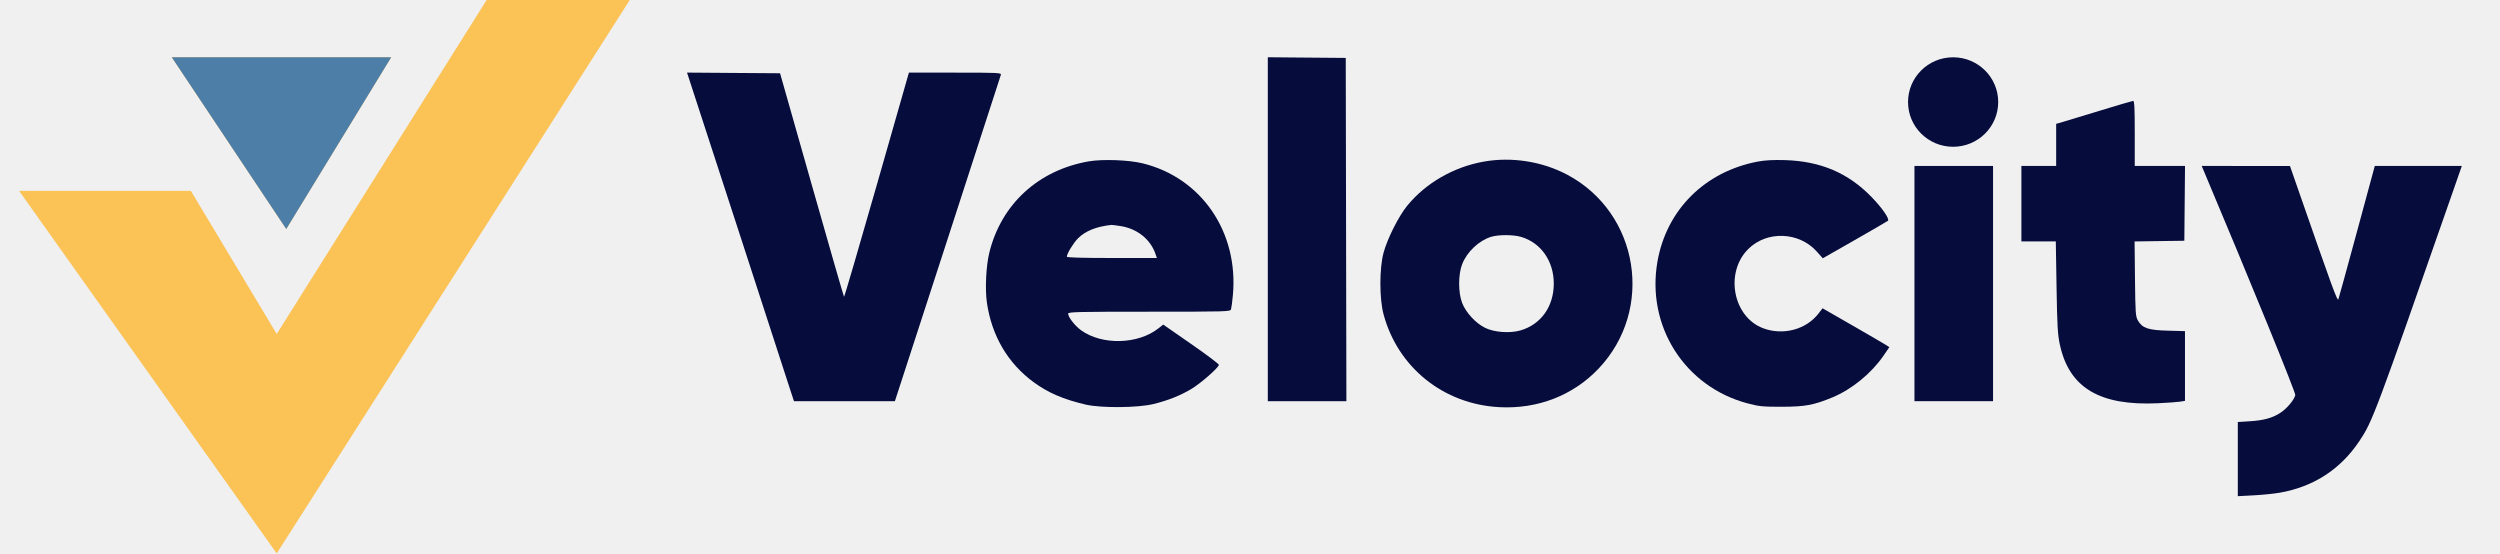
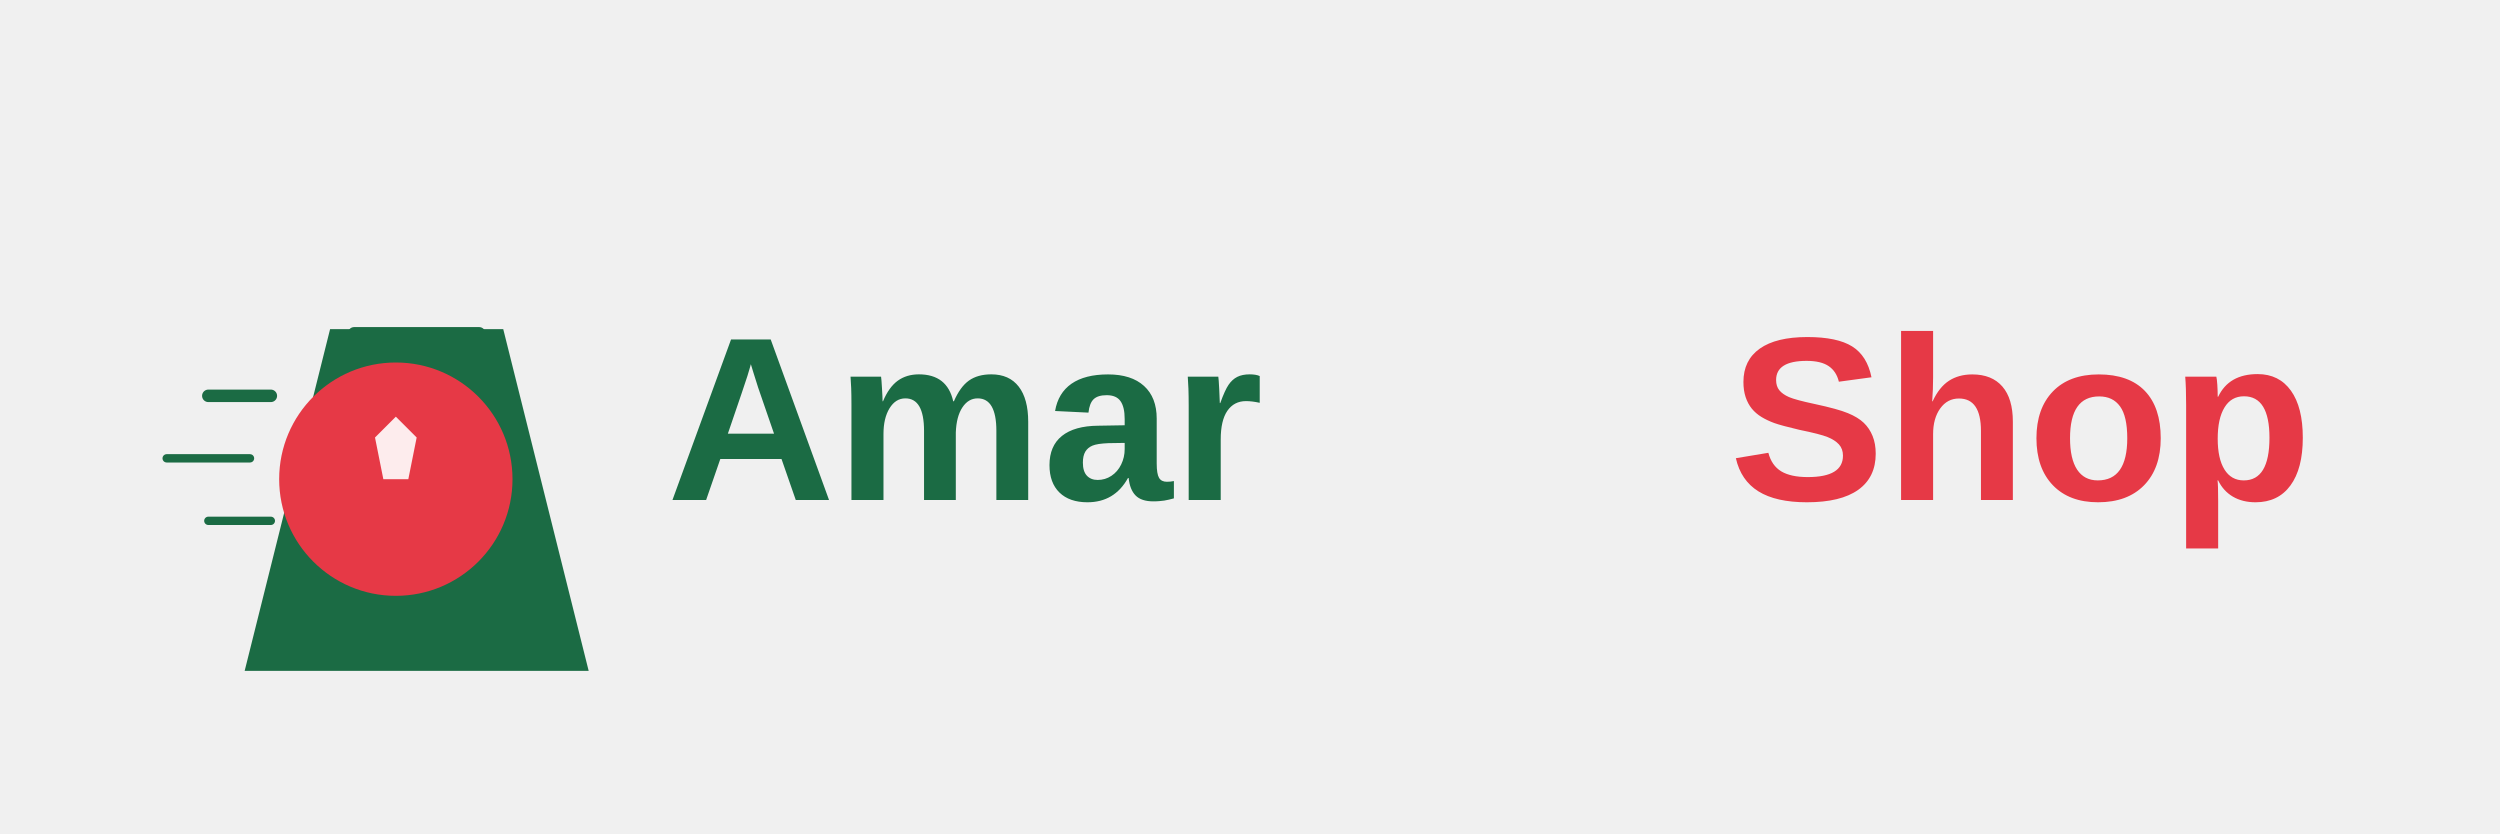
- <svg xmlns="http://www.w3.org/2000/svg" width="131" height="29" viewBox="0 0 131 29" fill="none">
-   <path d="M20.5 3H9L15 12L20.5 3Z" fill="#FBC256" />
-   <path d="M10 10H1L14.5 29L33 0H25.5L14.5 17.5L10 10Z" fill="#FBC256" />
-   <path d="M20.5 3H9L15 12L20.5 3Z" fill="#4D7EA8" />
-   <path d="M104.706 5.347C104.706 6.642 103.648 7.691 102.343 7.691C101.038 7.691 99.981 6.642 99.981 5.347C99.981 4.052 101.038 3.002 102.343 3.002C103.648 3.002 104.706 4.052 104.706 5.347Z" fill="#060C3B" />
-   <path d="M100.318 14.859V21.022H102.377H104.436V14.859V8.696H102.377H100.318V14.859Z" fill="#060C3B" />
-   <path d="M110.072 5.788C109.181 6.061 108.293 6.33 108.098 6.387L107.743 6.489V7.593V8.696H106.832H105.921V10.672V12.649H106.822H107.724L107.763 15.043C107.796 17.082 107.822 17.531 107.937 18.06C108.425 20.32 110.021 21.273 113.076 21.13C113.577 21.107 114.101 21.069 114.24 21.046L114.493 21.005V19.178V17.351L113.599 17.327C112.569 17.3 112.262 17.197 112.031 16.802C111.904 16.584 111.893 16.433 111.873 14.61L111.852 12.652L113.155 12.633L114.459 12.615L114.477 10.656L114.495 8.696H113.178H111.861V6.988C111.861 5.662 111.842 5.281 111.776 5.286C111.73 5.29 110.963 5.516 110.072 5.788Z" fill="#060C3B" />
-   <path d="M115.475 8.947C117.992 14.92 120.304 20.587 120.274 20.707C120.21 20.959 119.836 21.405 119.506 21.622C119.08 21.902 118.63 22.027 117.885 22.074L117.261 22.114V24.057V26L118.088 25.956C118.542 25.932 119.158 25.87 119.456 25.818C121.23 25.508 122.636 24.598 123.629 23.115C124.32 22.083 124.444 21.753 128.503 10.12L129 8.696H126.719H124.439L123.509 12.126C122.997 14.012 122.557 15.614 122.53 15.686C122.483 15.812 122.21 15.069 120.513 10.187L119.994 8.698L117.682 8.697L115.369 8.696L115.475 8.947Z" fill="#060C3B" />
-   <path d="M92.118 8.465C89.341 8.986 87.328 10.987 86.851 13.703C86.257 17.086 88.277 20.264 91.577 21.138C92.181 21.298 92.369 21.316 93.366 21.314C94.591 21.312 95.031 21.231 96.019 20.823C97.027 20.406 98.05 19.573 98.685 18.653L99.002 18.192L98.848 18.091C98.764 18.035 97.976 17.576 97.098 17.071L95.501 16.154L95.292 16.426C94.644 17.269 93.435 17.592 92.389 17.2C90.806 16.607 90.369 14.281 91.609 13.048C92.58 12.081 94.263 12.14 95.191 13.173L95.515 13.534L97.191 12.578C98.113 12.051 98.894 11.598 98.927 11.57C99.029 11.482 98.635 10.908 98.079 10.333C96.851 9.064 95.406 8.447 93.534 8.39C92.933 8.372 92.487 8.396 92.118 8.465Z" fill="#060C3B" />
-   <path fill-rule="evenodd" clip-rule="evenodd" d="M77.741 8.47C76.169 8.751 74.716 9.588 73.742 10.774C73.291 11.323 72.694 12.511 72.496 13.251C72.277 14.075 72.278 15.646 72.497 16.467C73.245 19.254 75.636 21.177 78.555 21.335C80.568 21.445 82.43 20.723 83.767 19.314C86.7 16.223 85.89 11.171 82.141 9.164C80.826 8.46 79.215 8.206 77.741 8.47ZM81.418 14.859C81.418 13.68 80.745 12.719 79.705 12.413C79.296 12.292 78.516 12.291 78.133 12.41C77.492 12.609 76.871 13.195 76.618 13.841C76.406 14.382 76.406 15.337 76.619 15.881C76.817 16.385 77.334 16.943 77.821 17.18C78.304 17.415 79.119 17.474 79.669 17.315C80.748 17.003 81.418 16.061 81.418 14.859Z" fill="#060C3B" />
-   <path d="M66.433 12.011V21.022H68.492H70.551L70.534 12.029L70.517 3.035L68.475 3.018L66.433 3V12.011Z" fill="#060C3B" />
-   <path fill-rule="evenodd" clip-rule="evenodd" d="M57.039 8.457C54.409 8.919 52.475 10.692 51.845 13.218C51.669 13.926 51.609 15.148 51.715 15.868C51.97 17.6 52.805 19.023 54.148 20.016C54.907 20.576 55.723 20.929 56.89 21.2C57.701 21.389 59.633 21.372 60.448 21.17C61.207 20.982 61.822 20.738 62.409 20.392C62.904 20.101 63.868 19.257 63.868 19.116C63.868 19.07 63.212 18.576 62.41 18.02L60.952 17.008L60.706 17.203C59.634 18.053 57.736 18.099 56.64 17.3C56.32 17.067 55.971 16.616 55.971 16.435C55.971 16.345 56.461 16.333 60.219 16.333C64.289 16.333 64.468 16.328 64.506 16.209C64.528 16.141 64.571 15.812 64.602 15.477C64.91 12.166 62.965 9.319 59.876 8.559C59.148 8.379 57.763 8.33 57.039 8.457ZM60.546 13.302C60.282 12.538 59.594 11.987 58.729 11.848C58.493 11.81 58.269 11.782 58.232 11.786C57.448 11.871 56.872 12.103 56.487 12.489C56.245 12.732 55.903 13.294 55.903 13.45C55.903 13.496 56.684 13.519 58.262 13.519H60.621L60.546 13.302Z" fill="#060C3B" />
-   <path d="M36 3.804C36.126 4.182 37.538 8.51 38.86 12.582C40.181 16.653 41.339 20.218 41.433 20.503L41.604 21.022L44.248 21.022L46.892 21.022L49.653 12.531C51.172 7.861 52.428 3.988 52.445 3.923C52.475 3.813 52.328 3.806 50.052 3.806H47.627L45.943 9.695C45.017 12.934 44.245 15.57 44.227 15.552C44.209 15.535 43.447 12.892 42.535 9.68L40.875 3.839L38.437 3.822L36 3.804Z" fill="#060C3B" />
+ <svg xmlns="http://www.w3.org/2000/svg" viewBox="0 0 600 200" preserveAspectRatio="xMidYMid meet">
+   <path d="M 80 80 L 120 80 L 140 160 L 60 160 Z" fill="#1B6B44" stroke="#1B6B44" stroke-width="2" />
+   <path d="M 85 80 L 115 80" fill="none" stroke="#1B6B44" stroke-width="3" stroke-linecap="round" />
+   <circle cx="100" cy="90" r="8" fill="none" stroke="#1B6B44" stroke-width="2" />
+   <circle cx="95" cy="115" r="28" fill="#E63946" />
+   <path d="M 90 105 L 95 100 L 100 105 L 98 115 L 92 115 Z" fill="white" opacity="0.9" />
+   <line x1="65" y1="95" x2="50" y2="95" stroke="#1B6B44" stroke-width="3" stroke-linecap="round" />
+   <line x1="60" y1="110" x2="40" y2="110" stroke="#1B6B44" stroke-width="2" stroke-linecap="round" />
+   <line x1="65" y1="125" x2="50" y2="125" stroke="#1B6B44" stroke-width="2" stroke-linecap="round" />
+   <text x="160" y="120" font-family="Arial, sans-serif" font-size="56" font-weight="bold" fill="#1B6B44">Amar</text>
+   <text x="415" y="120" font-family="Arial, sans-serif" font-size="56" font-weight="bold" fill="#E63946">Shop</text>
</svg>
